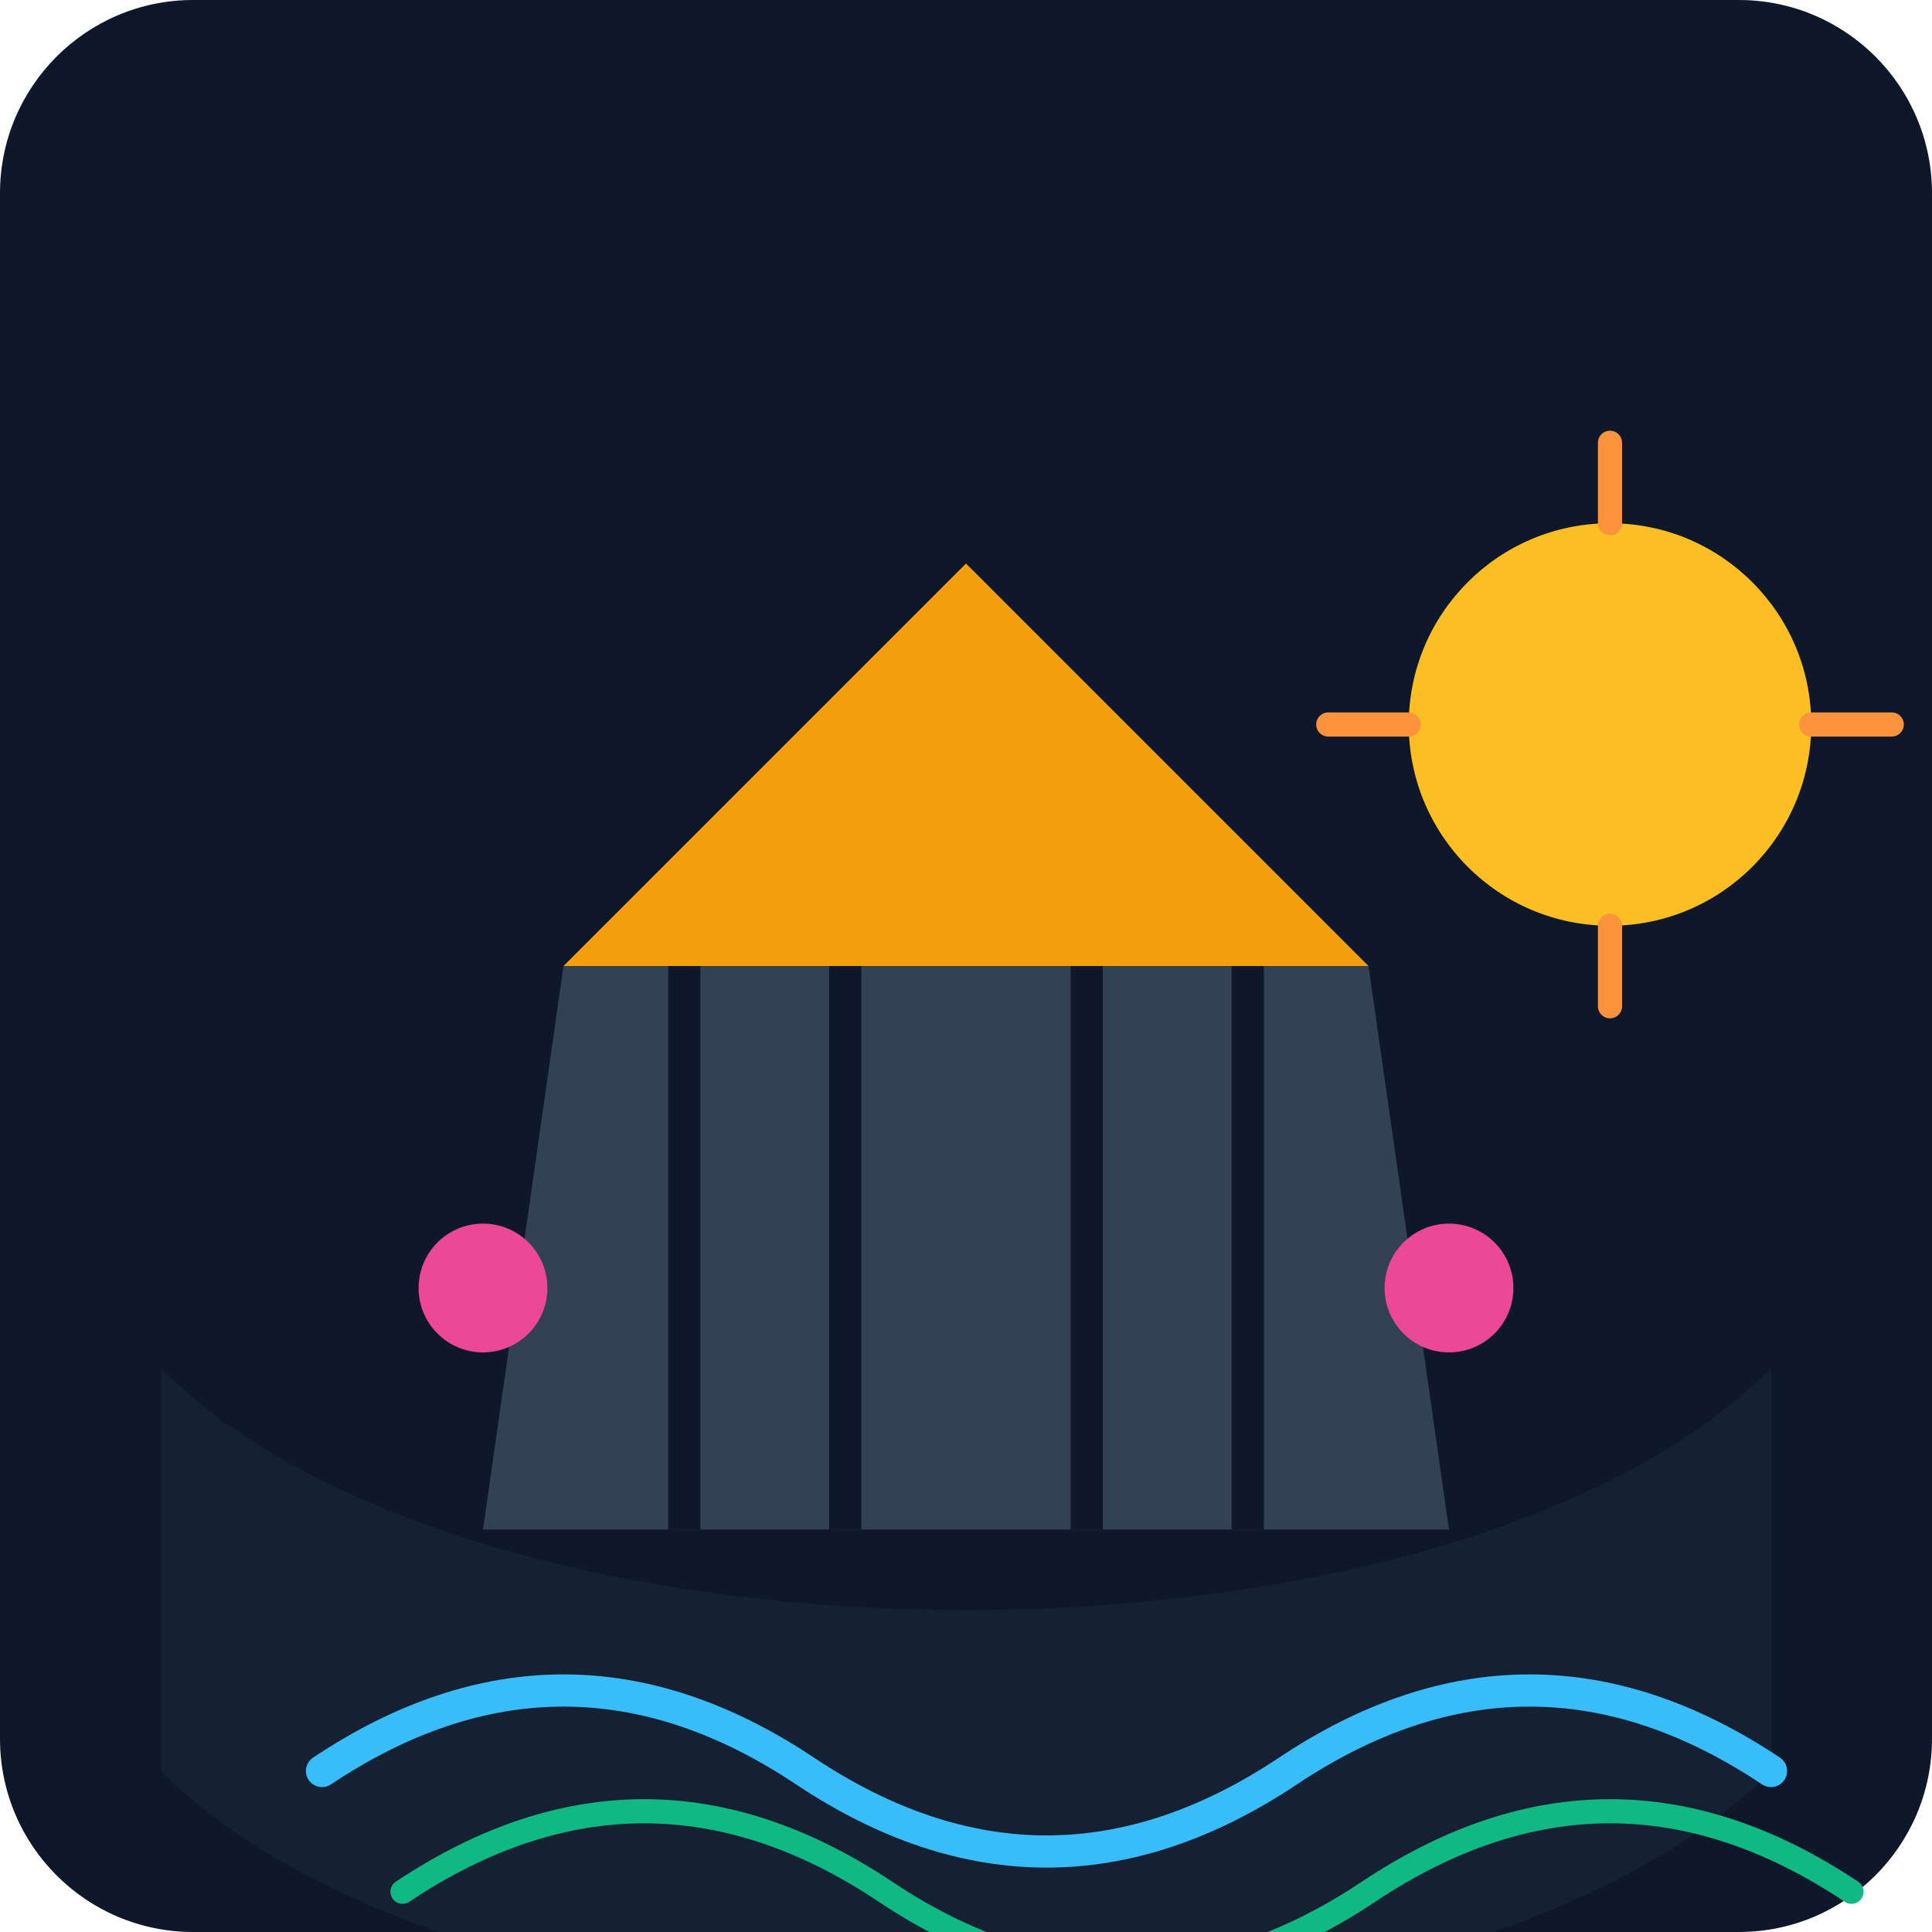
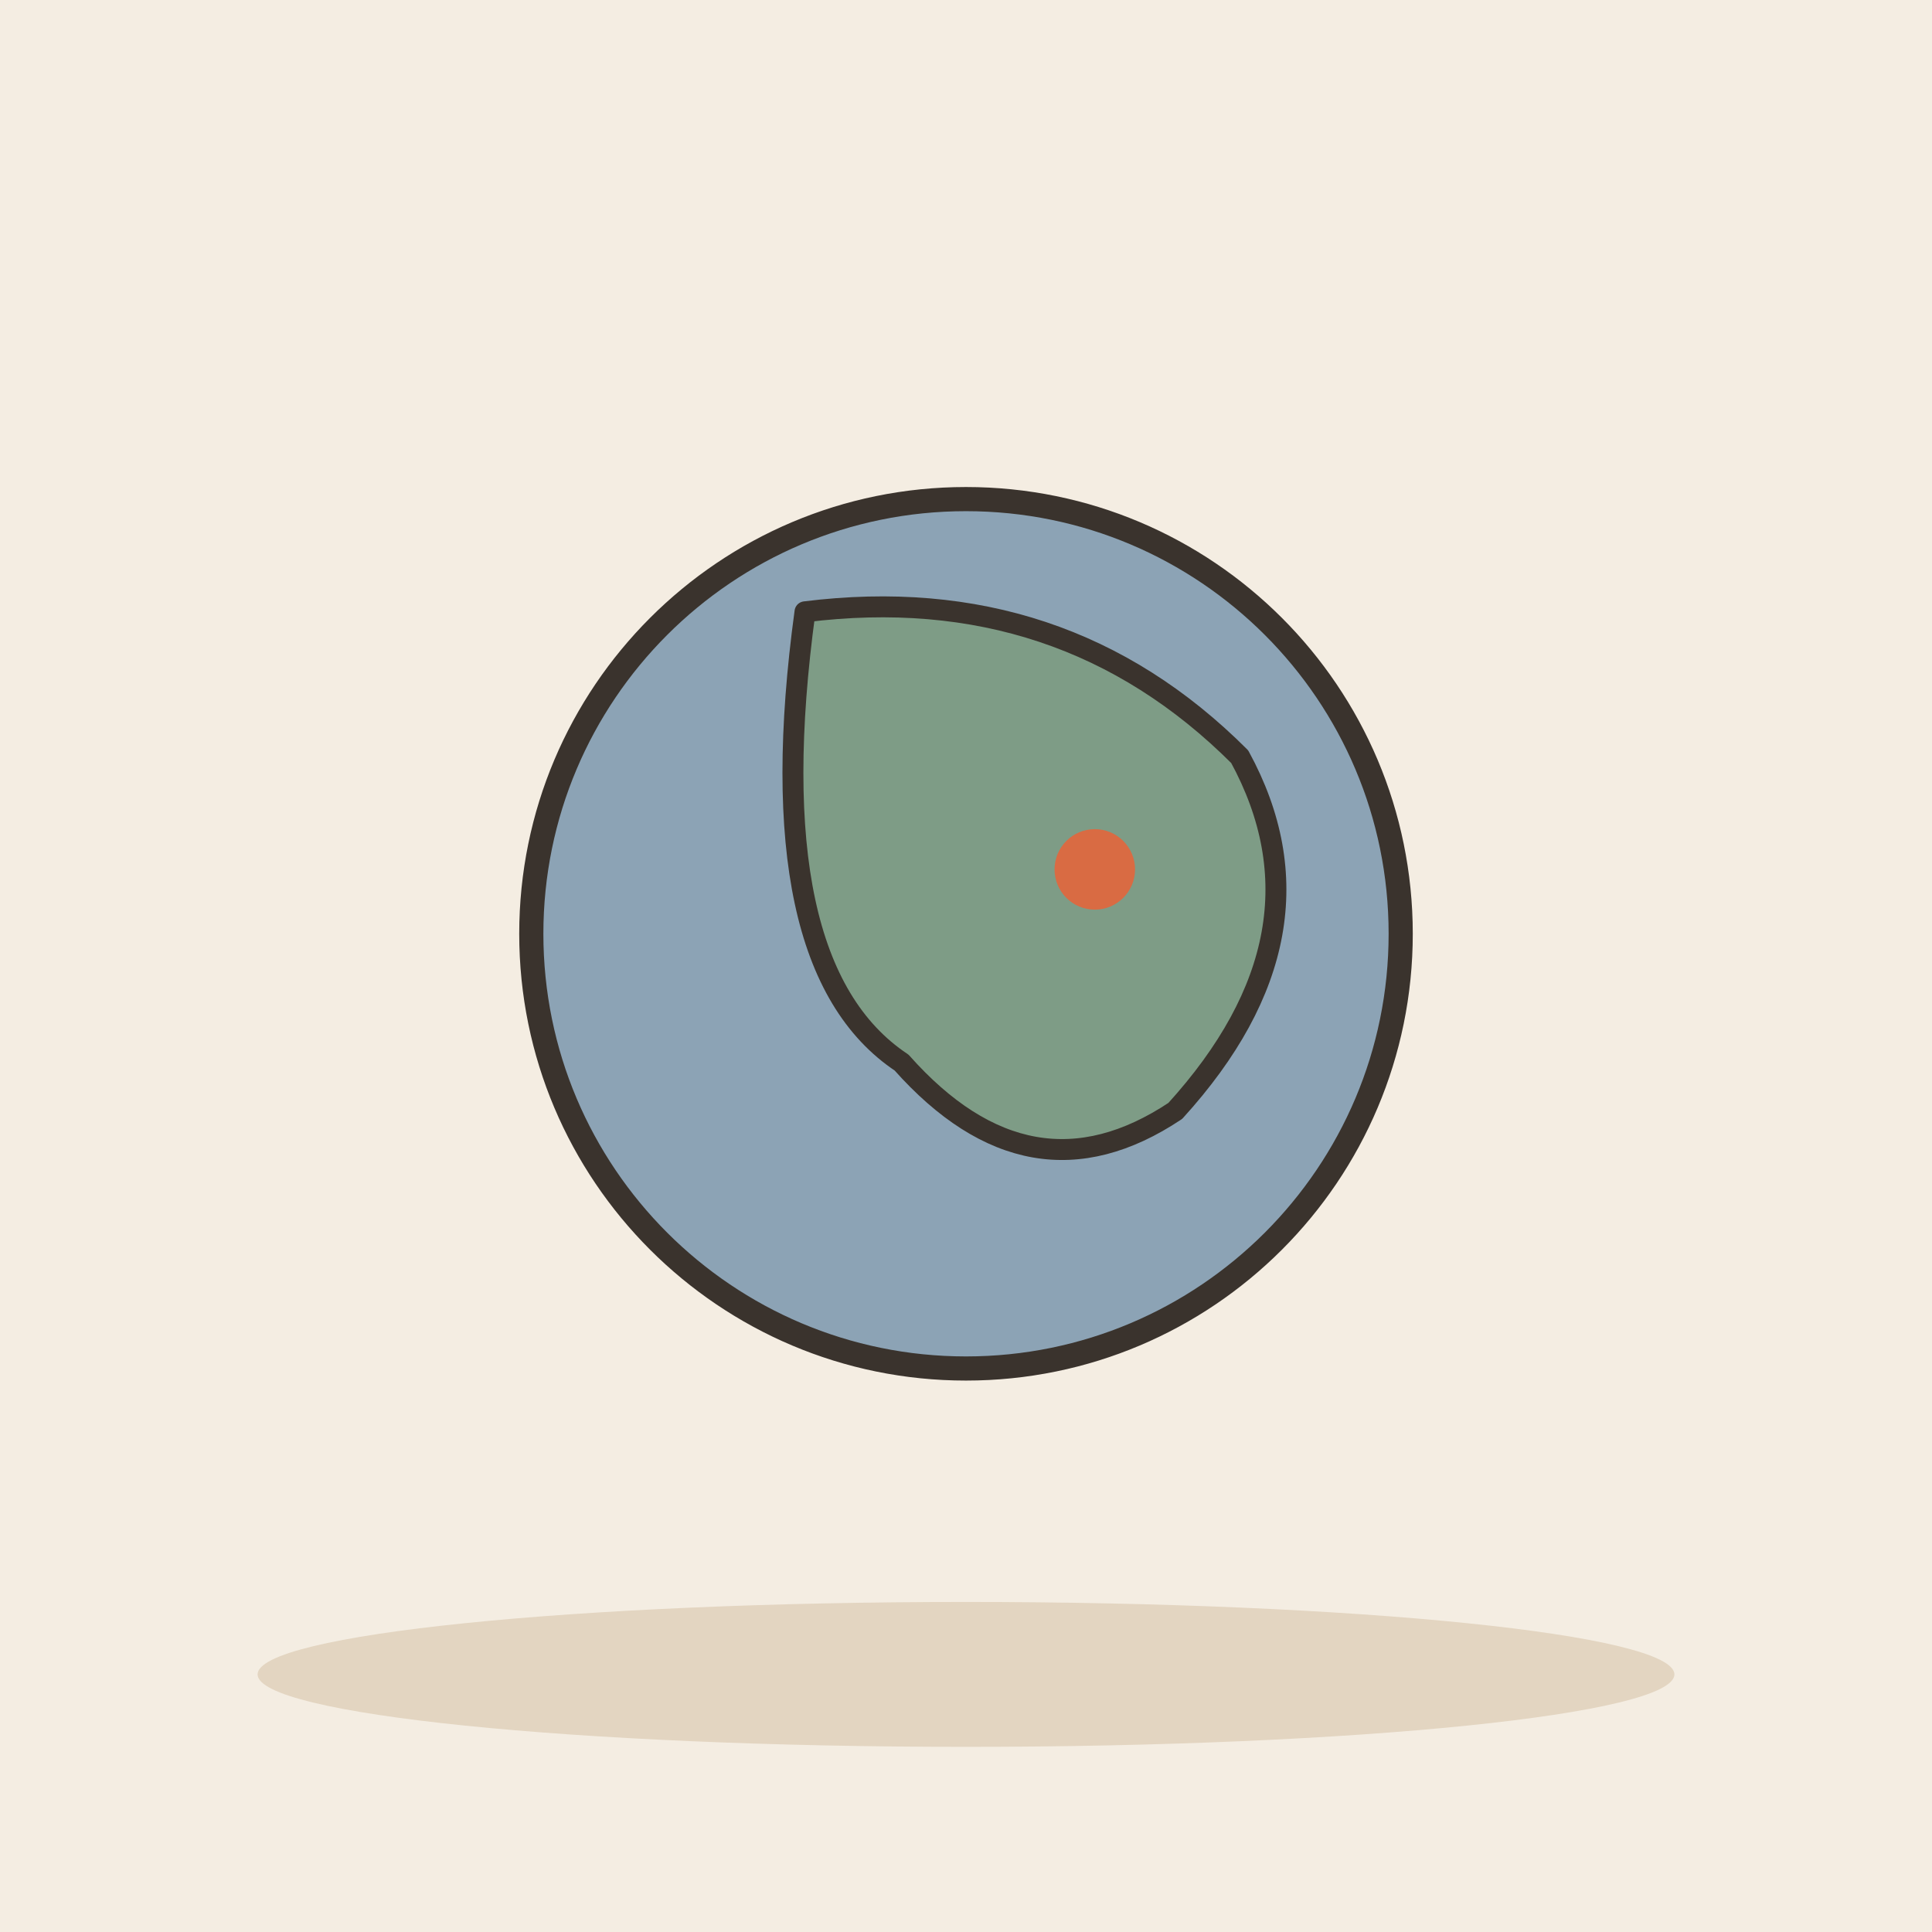
- <svg xmlns="http://www.w3.org/2000/svg" viewBox="0 0 240 240">
-   <defs>
-     <linearGradient id="bgGrad" x1="0" y1="0" x2="0" y2="240">
-       <stop offset="0%" stop-color="#0f172a" />
-       <stop offset="100%" stop-color="#1e293b" />
-     </linearGradient>
-   </defs>
-   <rect width="240" height="240" rx="24" fill="url(#bgGrad)" />
-   <g transform="translate(20, 40)">
-     <path d="M100 160 C 140 160, 180 150, 200 130 L 200 180 C 180 200, 140 210, 100 210 C 60 210, 20 200, 0 180 L 0 130 C 20 150, 60 160, 100 160 Z" fill="#1e293b" opacity="0.5" />
-     <path d="M40 150 L 160 150 L 150 80 L 50 80 Z" fill="#334155" />
-     <path d="M50 80 L 100 30 L 150 80 Z" fill="#f59e0b" />
-     <path d="M65 80 L 65 150 M85 80 L 85 150 M115 80 L 115 150 M135 80 L 135 150" stroke="#0f172a" stroke-width="4" />
-     <circle cx="180" cy="50" r="25" fill="#fbbf24" />
-     <path d="M180 25 L 180 15 M180 75 L 180 85 M205 50 L 215 50 M155 50 L 145 50" stroke="#fb923c" stroke-width="3" stroke-linecap="round" />
-     <path d="M20 180 Q 50 160 80 180 T 140 180 T 200 180" fill="none" stroke="#38bdf8" stroke-width="4" stroke-linecap="round" />
-     <path d="M30 195 Q 60 175 90 195 T 150 195 T 210 195" fill="none" stroke="#10b981" stroke-width="3" stroke-linecap="round" />
-     <circle cx="40" cy="120" r="8" fill="#ec4899" />
-     <circle cx="160" cy="120" r="8" fill="#ec4899" />
-   </g>
+ <svg xmlns="http://www.w3.org/2000/svg" viewBox="0 0 240 240" data-style="editorial">
+   <rect width="240" height="240" fill="#F4EDE2" />
+   <ellipse cx="120" cy="208" rx="88" ry="9" fill="#E3D5C1" />
+   <circle cx="120" cy="116" r="54" fill="#8CA3B5" stroke="#3A332D" stroke-width="3" />
+   <path d="M100 76 Q132 72 154 94 Q166 116 146 138 Q128 150 112 132 Q94 120 100 76 Z" fill="#7E9C86" stroke="#3A332D" stroke-width="2.6" stroke-linejoin="round" />
+   <circle cx="136" cy="108" r="5" fill="#D96B43" />
</svg>
